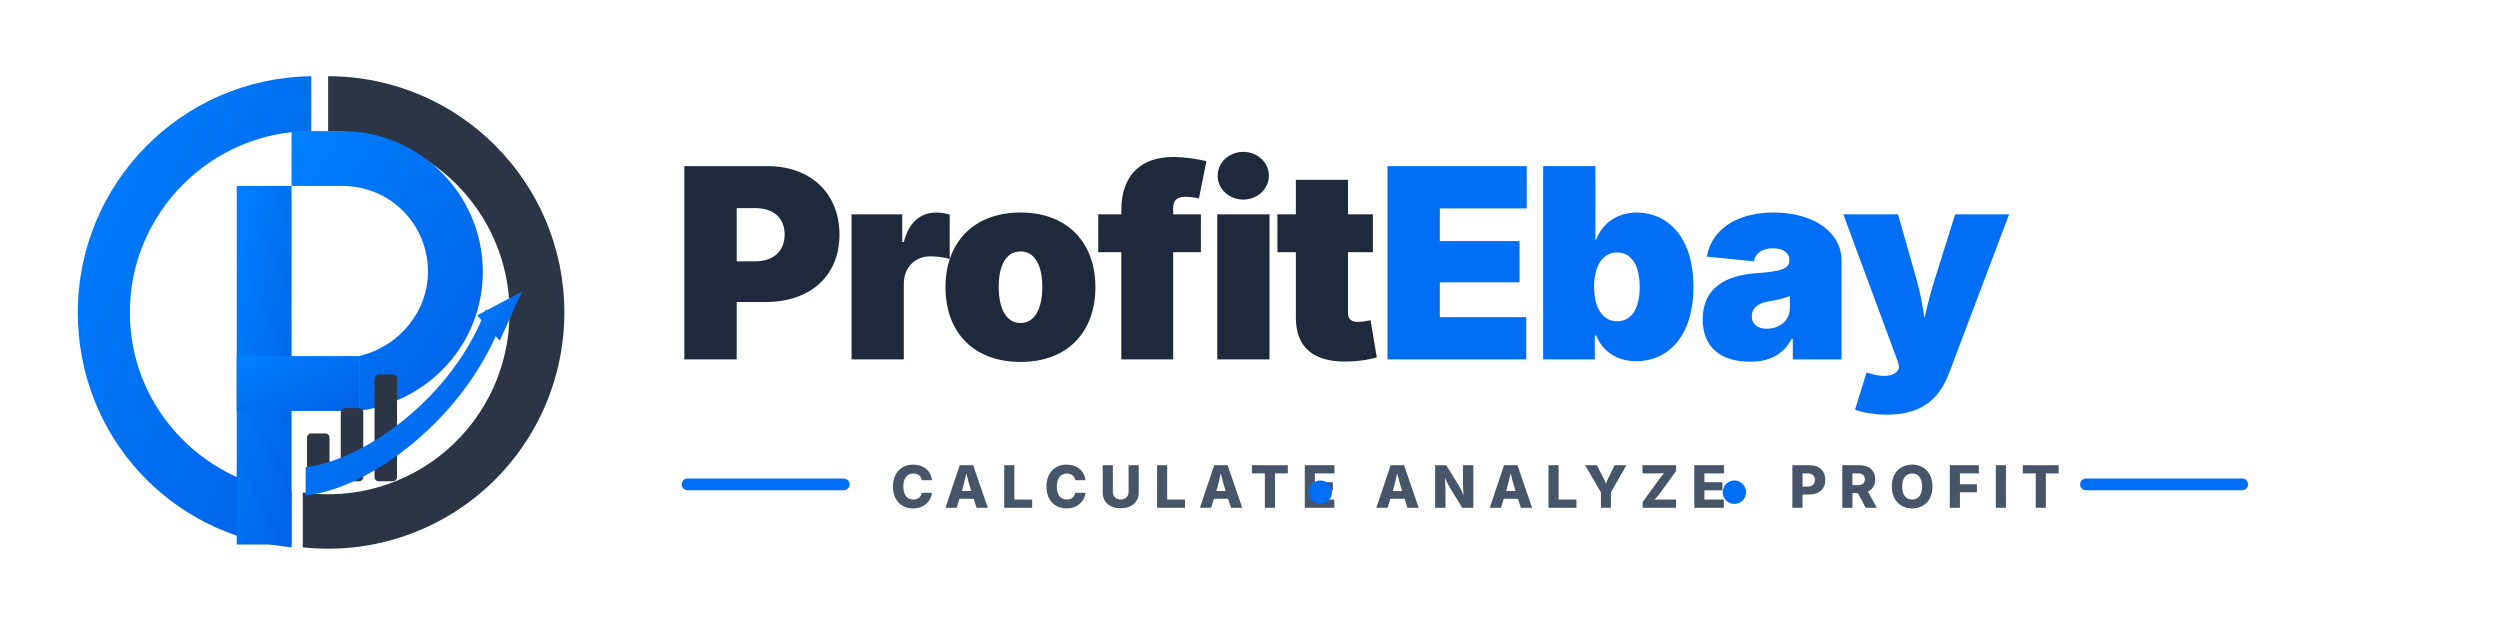
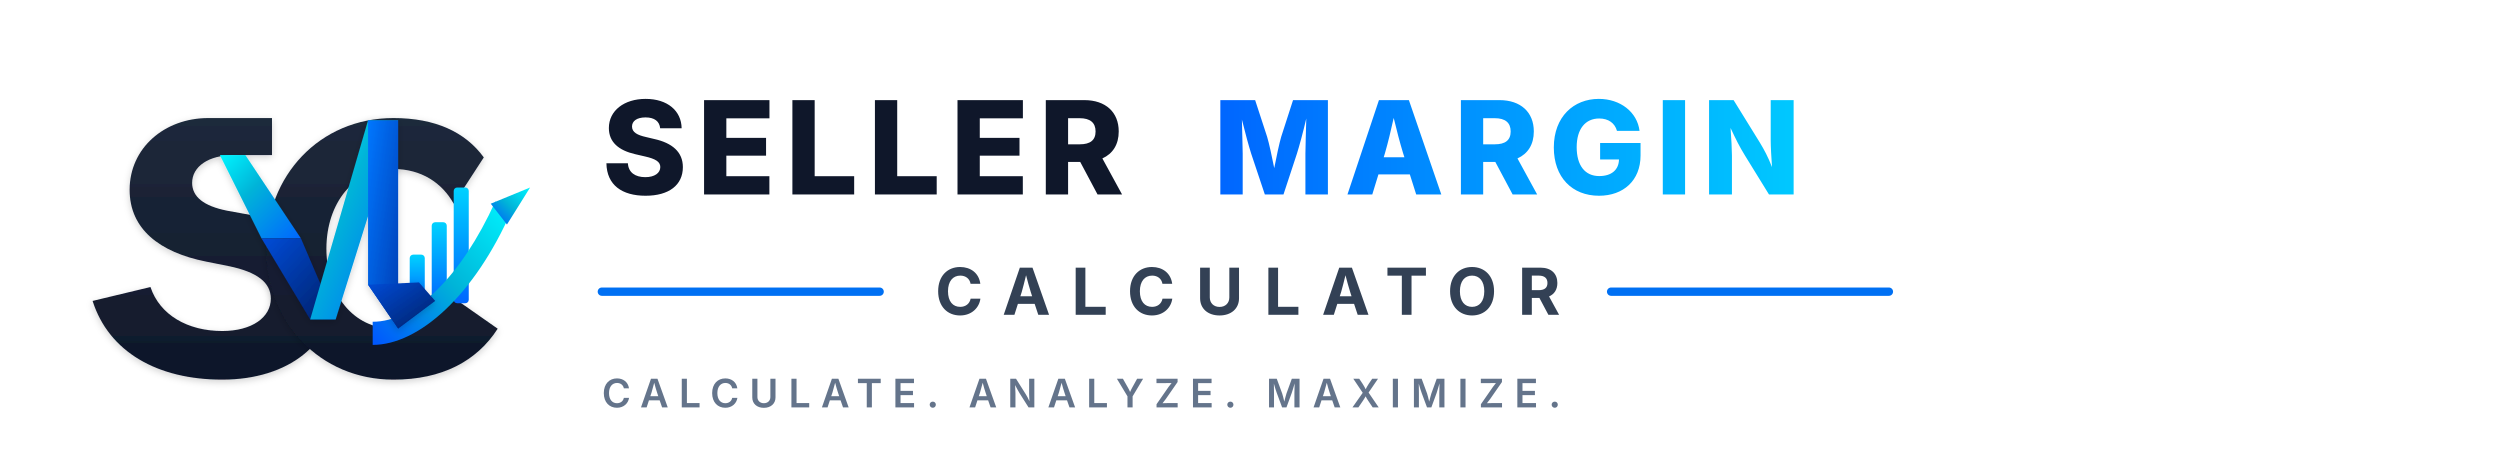
- <svg xmlns="http://www.w3.org/2000/svg" viewBox="0 0 320 80" width="100%" height="100%">
+ <svg xmlns="http://www.w3.org/2000/svg" viewBox="0 0 540 100" width="100%" height="100%">
  <defs>
-     <linearGradient id="horizBlueGrad" x1="0%" y1="0%" x2="100%" y2="100%">
-       <stop offset="0%" stop-color="#0080ff" />
-       <stop offset="100%" stop-color="#0060e6" />
+     <linearGradient id="hBlueBright" x1="0%" y1="0%" x2="100%" y2="100%">
+       <stop offset="0%" stop-color="#00f5ff" />
+       <stop offset="40%" stop-color="#00b4d8" />
+       <stop offset="100%" stop-color="#0066ff" />
    </linearGradient>
+     <linearGradient id="hBlueDeep" x1="0%" y1="0%" x2="100%" y2="100%">
+       <stop offset="0%" stop-color="#0077ff" />
+       <stop offset="100%" stop-color="#003db3" />
+     </linearGradient>
+     <linearGradient id="hBlueDark" x1="0%" y1="0%" x2="100%" y2="100%">
+       <stop offset="0%" stop-color="#004cd8" />
+       <stop offset="100%" stop-color="#001f66" />
+     </linearGradient>
+     <linearGradient id="hArrowGrad" x1="0%" y1="100%" x2="100%" y2="0%">
+       <stop offset="0%" stop-color="#0055ff" />
+       <stop offset="50%" stop-color="#00b4d8" />
+       <stop offset="100%" stop-color="#00f5ff" />
+     </linearGradient>
+     <linearGradient id="hBarGrad" x1="0%" y1="100%" x2="0%" y2="0%">
+       <stop offset="0%" stop-color="#0066ff" />
+       <stop offset="100%" stop-color="#00d2ff" />
+     </linearGradient>
+     <linearGradient id="hWhiteGrad" x1="0%" y1="0%" x2="0%" y2="100%">
+       <stop offset="0%" stop-color="#1e293b" />
+       <stop offset="100%" stop-color="#0f172a" />
+     </linearGradient>
+     <linearGradient id="hMarginGrad" x1="0%" y1="0%" x2="100%" y2="0%">
+       <stop offset="0%" stop-color="#0066ff" />
+       <stop offset="50%" stop-color="#0099ff" />
+       <stop offset="100%" stop-color="#00c8ff" />
+     </linearGradient>
+     <filter id="hShadow" x="-10%" y="-10%" width="130%" height="130%">
+       <feDropShadow dx="0" dy="2" stdDeviation="3" flood-color="#000000" flood-opacity="0.18" />
+     </filter>
  </defs>
-   <g transform="translate(6, 4) scale(0.18)">
-     <path d="M 200 32 A 168 168 0 0 1 368 200 A 168 168 0 0 1 182 367 L 182 328 A 129 129 0 0 0 329 200 A 129 129 0 0 0 200 71 Z" fill="#2c3545" />
-     <path d="M 188 32 A 168 168 0 0 0 22 200 C 22 288 88 359 174 367 L 174 328 C 109 320 59 266 59 200 C 59 129 117 71 188 71 Z" fill="url(#horizBlueGrad)" />
-     <path d="M 174 71 L 210 71 C 265 71 310 116 310 171 C 310 222 272 263 222 270 L 222 231 C 251 224 271 199 271 171 C 271 137 244 110 210 110 L 174 110 Z" fill="url(#horizBlueGrad)" />
-     <path d="M 135 110 L 174 110 L 174 365 L 135 365 Z" fill="url(#horizBlueGrad)" />
-     <path d="M 135 231 L 222 231 L 222 270 L 135 270 Z" fill="url(#horizBlueGrad)" />
-     <rect x="185" y="286" width="16" height="34" rx="3" fill="#2c3545" />
-     <rect x="209" y="268" width="16" height="52" rx="3" fill="#2c3545" />
-     <rect x="233" y="244" width="16" height="76" rx="3" fill="#2c3545" />
-     <path d="M 184 330 C 228 326 298 276 324 205 L 312 198 C 289 260 226 305 184 310 Z" fill="url(#horizBlueGrad)" />
-     <polygon points="338,185 306,202 322,220" fill="url(#horizBlueGrad)" />
+   <g id="smc-emblem-h" transform="translate(10, 10) scale(0.25)">
+     <path d="M 195 62 L 140 62 C 102 62 72 88 72 124 C 72 158 98 178 138 186 L 158 190 C 182 195 194 204 194 218 C 194 234 178 246 152 246 C 122 246 98 232 90 208 L 40 220 C 54 264 96 288 152 288 C 210 288 248 256 248 214 C 248 174 220 154 178 146 L 156 142 C 136 138 126 130 126 118 C 126 104 140 94 162 94 L 195 94 Z" fill="url(#hWhiteGrad)" filter="url(#hShadow)" />
+     <path d="M 378 96 C 362 74 336 62 300 62 C 236 62 190 112 190 175 C 190 238 236 288 300 288 C 342 288 372 272 390 244 L 350 216 C 338 234 322 244 300 244 C 265 244 242 214 242 175 C 242 136 265 106 300 106 C 324 106 342 118 352 136 Z" fill="url(#hWhiteGrad)" filter="url(#hShadow)" />
+     <g id="h-bars">
+       <rect x="314" y="180" width="13" height="42" rx="3" fill="url(#hBarGrad)" />
+       <rect x="333" y="152" width="13" height="70" rx="3" fill="url(#hBarGrad)" />
+       <rect x="352" y="122" width="13" height="100" rx="3" fill="url(#hBarGrad)" />
+     </g>
+     <g id="h-arrow">
+       <path d="M 282 258 C 322 258 370 215 402 142 L 388 134 C 358 200 318 238 282 238 Z" fill="url(#hArrowGrad)" />
+       <polygon points="418,122 384,136 398,154" fill="url(#hArrowGrad)" />
+     </g>
+     <g id="h-letter-m" filter="url(#hShadow)">
+       <polygon points="172,94 220,166 186,166 150,94" fill="url(#hBlueBright)" />
+       <polygon points="186,166 220,166 250,236 228,236" fill="url(#hBlueDark)" />
+       <polygon points="228,236 250,236 304,64 278,64" fill="url(#hBlueBright)" />
+       <polygon points="278,64 304,64 304,244 278,206" fill="url(#hBlueDeep)" />
+       <polygon points="278,206 304,244 336,220 322,204" fill="url(#hBlueDark)" />
+     </g>
  </g>
-   <text x="86" y="46" font-family="'Plus Jakarta Sans', 'Inter', -apple-system, BlinkMacSystemFont, 'Segoe UI', Roboto, sans-serif" font-size="34" font-weight="900" letter-spacing="-1" fill="#1e293b">Profit</text>
-   <text x="176" y="46" font-family="'Plus Jakarta Sans', 'Inter', -apple-system, BlinkMacSystemFont, 'Segoe UI', Roboto, sans-serif" font-size="34" font-weight="900" letter-spacing="-1" fill="#006ef5">Ebay</text>
-   <line x1="88" y1="62" x2="108" y2="62" stroke="#006ef5" stroke-width="1.5" stroke-linecap="round" />
-   <text x="114" y="65" font-family="'Plus Jakarta Sans', 'Inter', -apple-system, BlinkMacSystemFont, 'Segoe UI', Roboto, sans-serif" font-size="7.5" font-weight="800" letter-spacing="1.5" fill="#475569">CALCULATE</text>
-   <circle cx="169" cy="63" r="1.5" fill="#006ef5" />
-   <text x="176" y="65" font-family="'Plus Jakarta Sans', 'Inter', -apple-system, BlinkMacSystemFont, 'Segoe UI', Roboto, sans-serif" font-size="7.5" font-weight="800" letter-spacing="1.5" fill="#475569">ANALYZE</text>
-   <circle cx="222" cy="63" r="1.5" fill="#006ef5" />
-   <text x="229" y="65" font-family="'Plus Jakarta Sans', 'Inter', -apple-system, BlinkMacSystemFont, 'Segoe UI', Roboto, sans-serif" font-size="7.5" font-weight="800" letter-spacing="1.5" fill="#475569">PROFIT</text>
-   <line x1="267" y1="62" x2="287" y2="62" stroke="#006ef5" stroke-width="1.5" stroke-linecap="round" />
+   <g transform="translate(130, 42)">
+     <text x="0" y="0" font-family="'Plus Jakarta Sans', 'Montserrat', 'Inter', -apple-system, BlinkMacSystemFont, 'Segoe UI', Roboto, sans-serif" font-size="28" font-weight="800" letter-spacing="2" fill="#0f172a">SELLER</text>
+     <text x="132" y="0" font-family="'Plus Jakarta Sans', 'Montserrat', 'Inter', -apple-system, BlinkMacSystemFont, 'Segoe UI', Roboto, sans-serif" font-size="28" font-weight="800" letter-spacing="2" fill="url(#hMarginGrad)">MARGIN</text>
+   </g>
+   <g transform="translate(130, 68)">
+     <line x1="0" y1="-5" x2="60" y2="-5" stroke="#0070f3" stroke-width="1.8" stroke-linecap="round" />
+     <text x="72" y="0" font-family="'Plus Jakarta Sans', 'Montserrat', 'Inter', -apple-system, BlinkMacSystemFont, 'Segoe UI', Roboto, sans-serif" font-size="14" font-weight="700" letter-spacing="4.5" fill="#334155">CALCULATOR</text>
+     <line x1="218" y1="-5" x2="278" y2="-5" stroke="#0070f3" stroke-width="1.8" stroke-linecap="round" />
+   </g>
+   <g transform="translate(130, 88)">
+     <text x="0" y="0" font-family="'Plus Jakarta Sans', 'Montserrat', 'Inter', -apple-system, BlinkMacSystemFont, 'Segoe UI', Roboto, sans-serif" font-size="8.5" font-weight="600" letter-spacing="2.2" fill="#64748b">CALCULATE.  ANALYZE.  MAXIMIZE.</text>
+   </g>
</svg>
